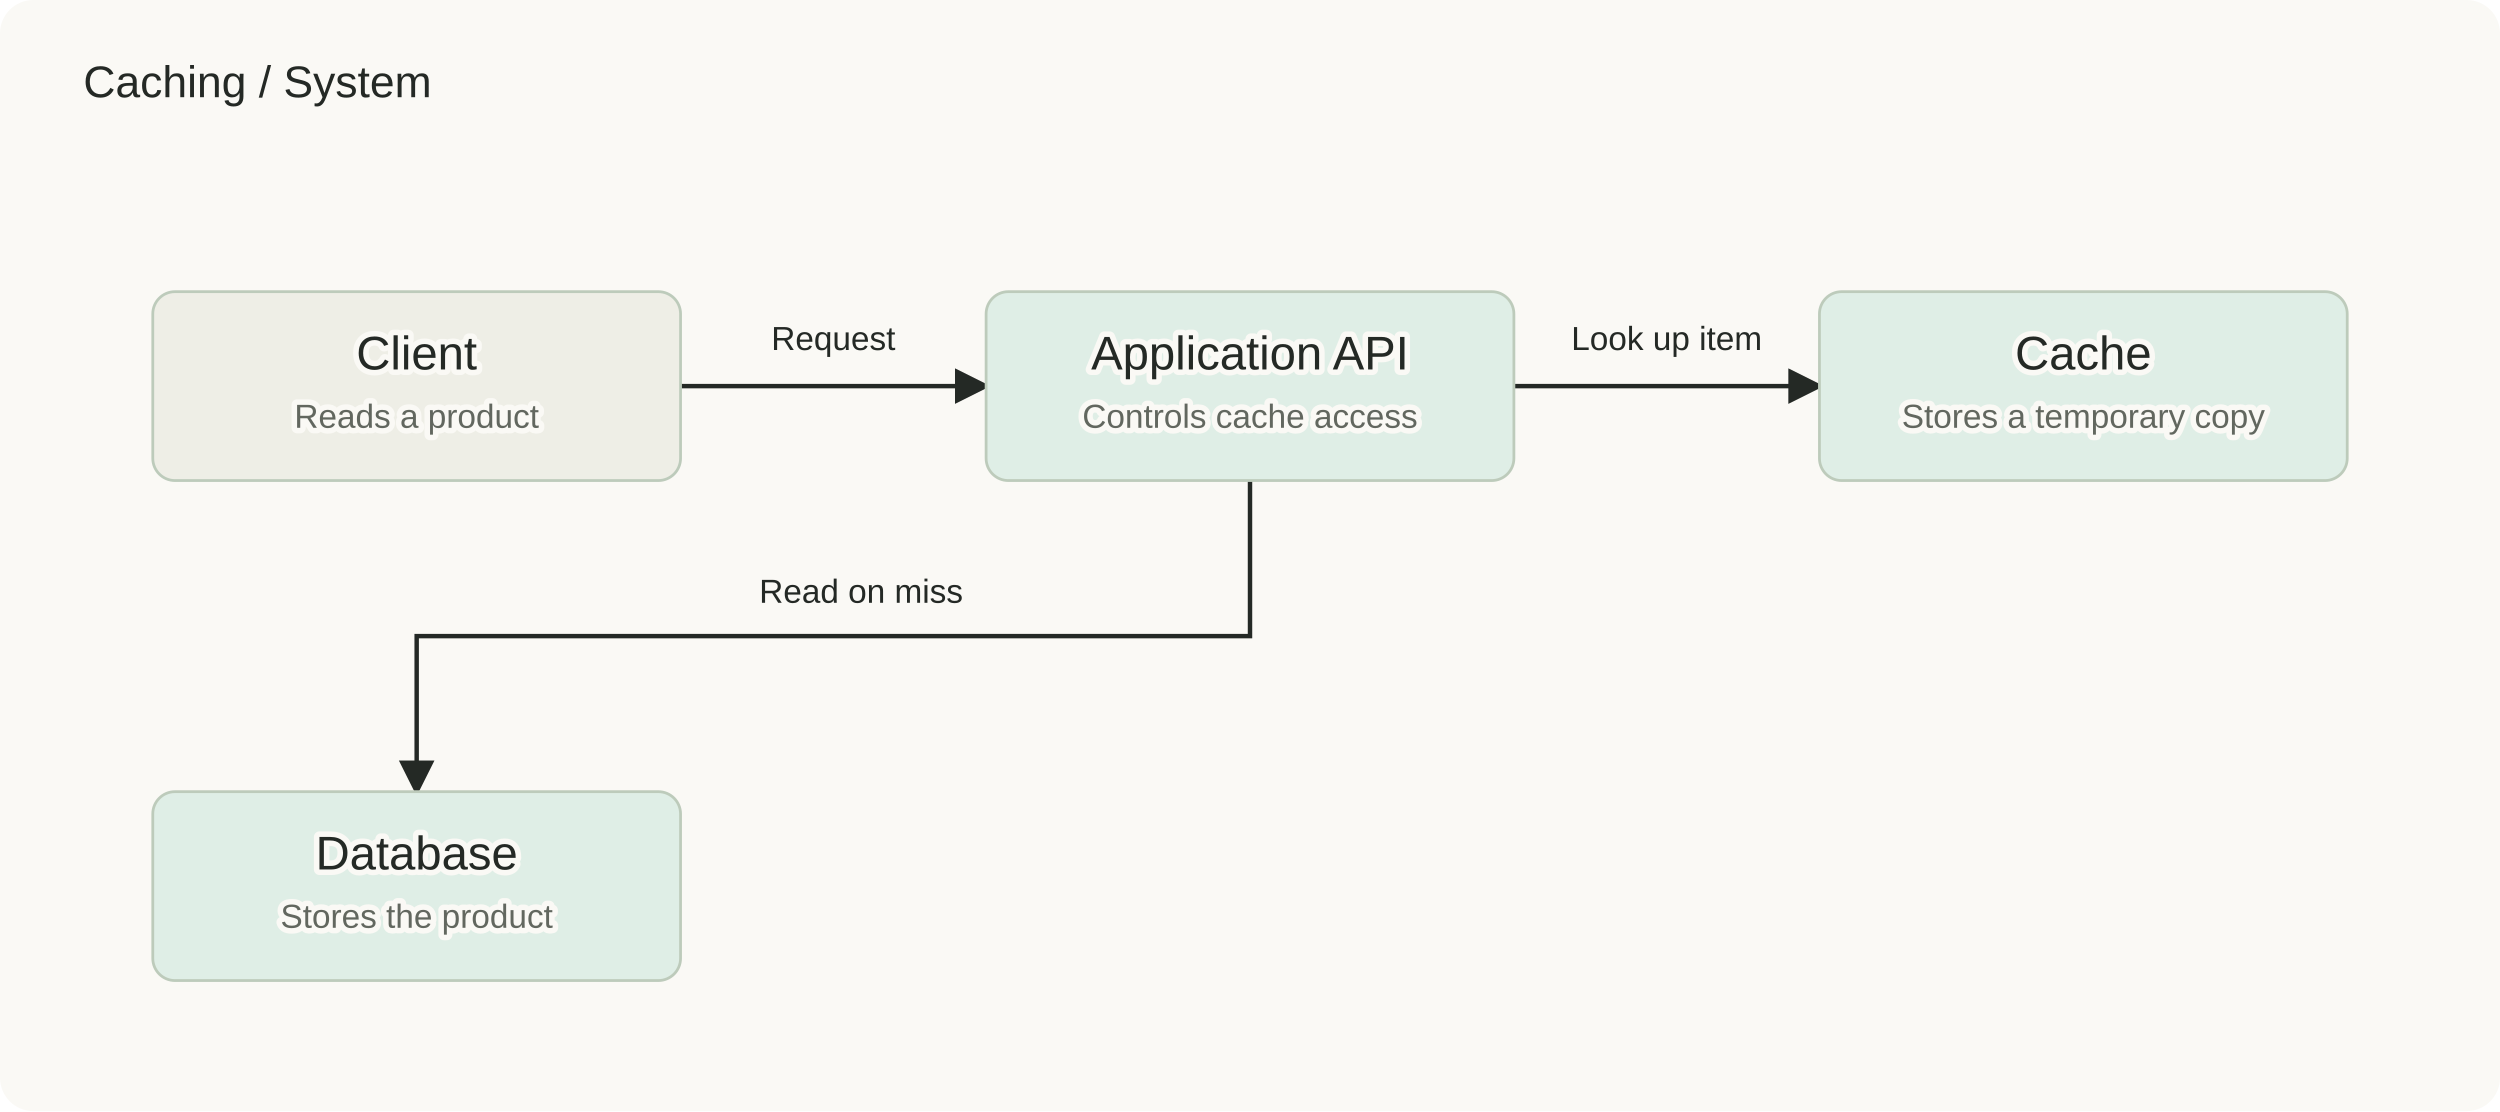
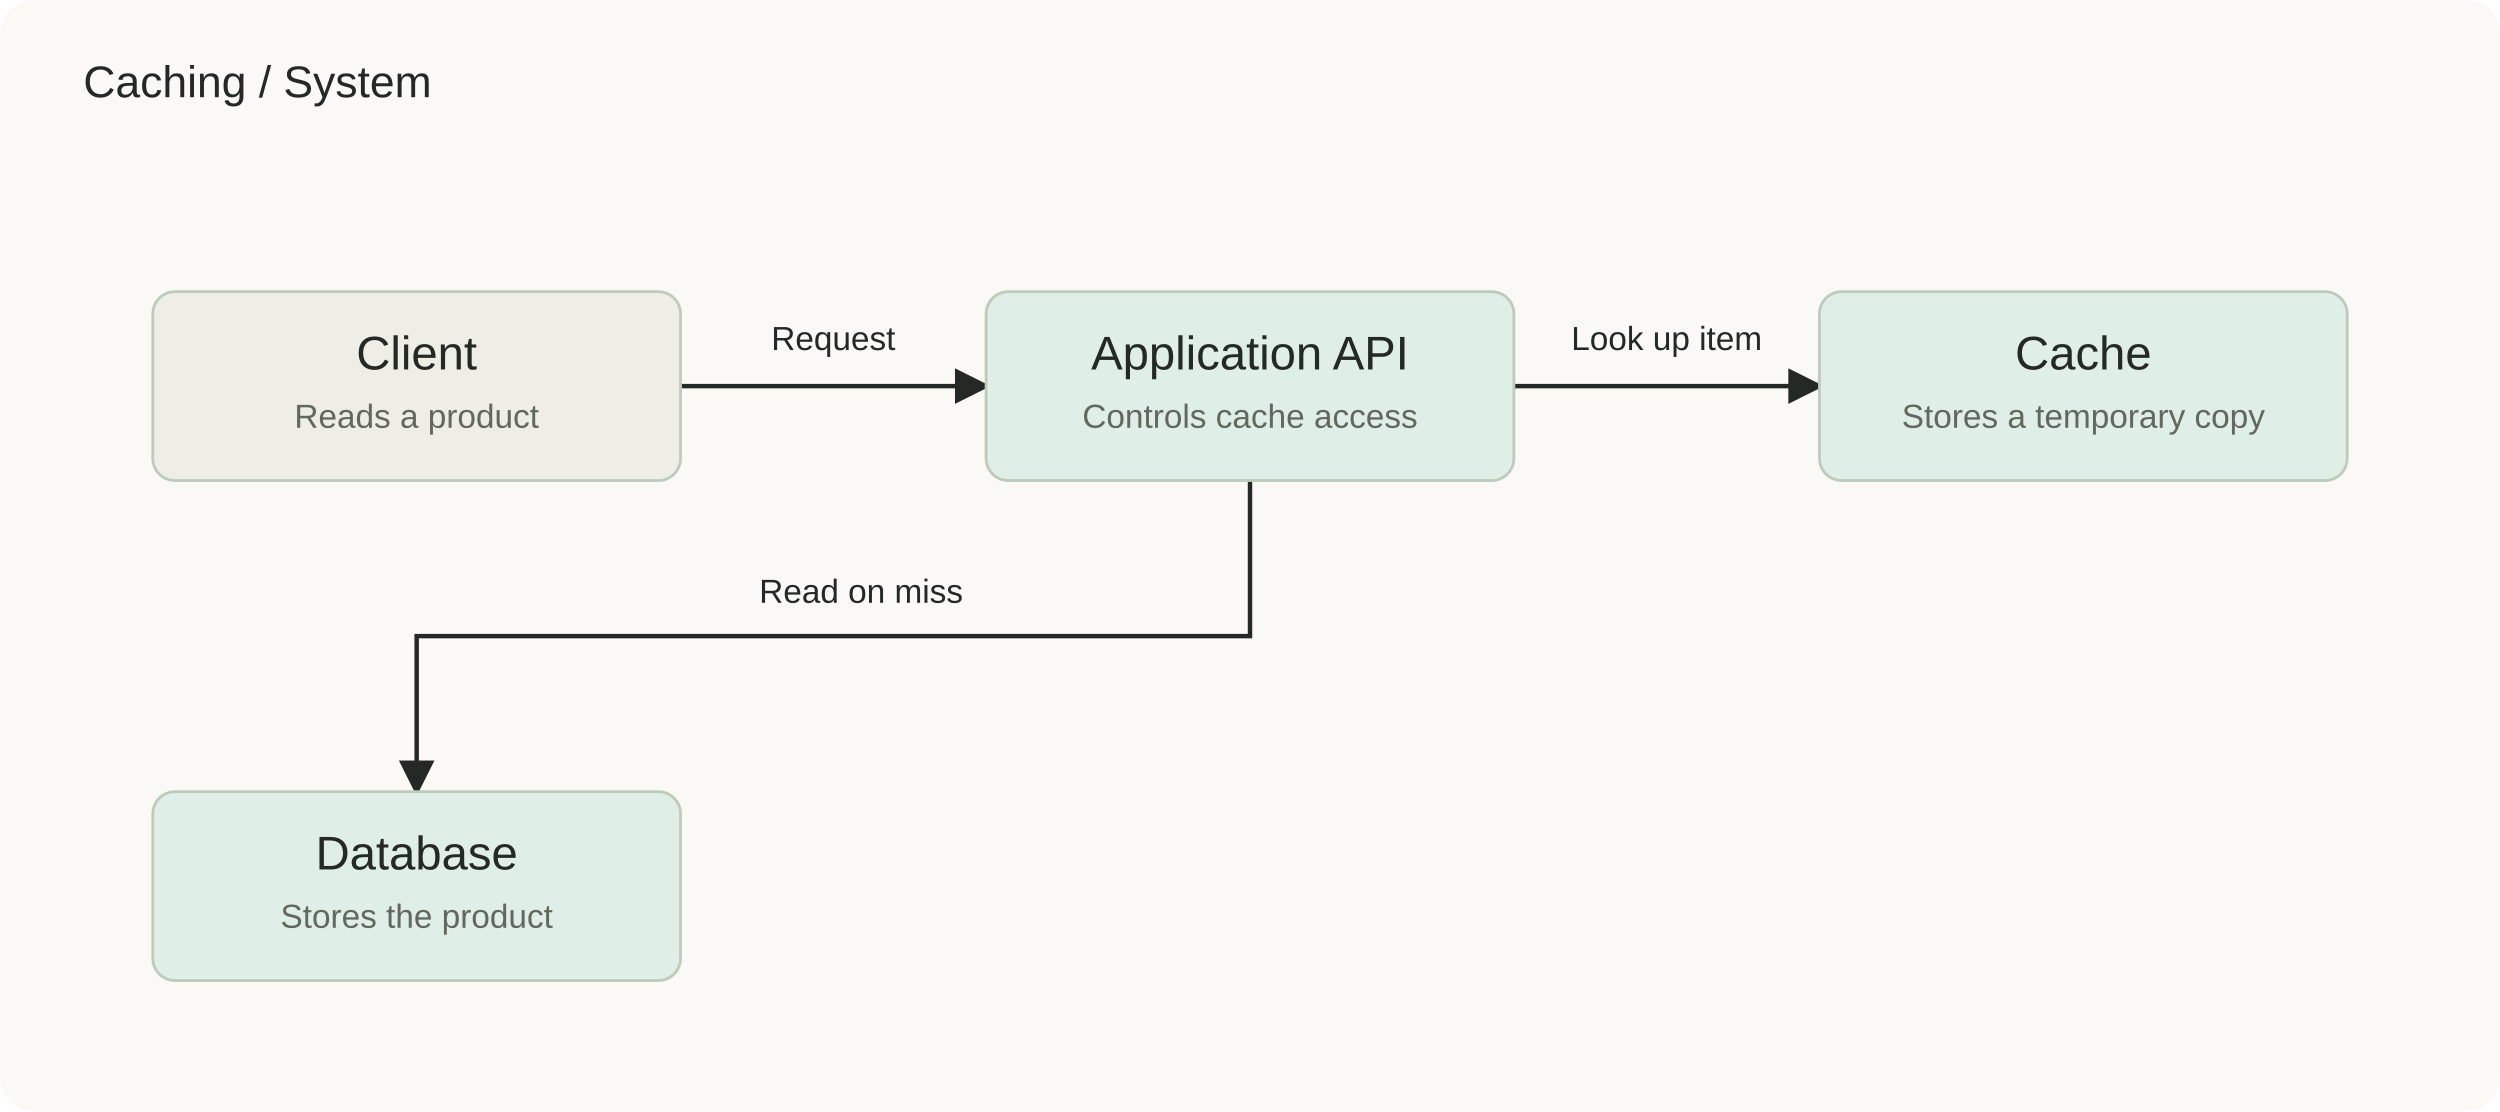
<svg xmlns="http://www.w3.org/2000/svg" width="900" height="400" viewBox="0 0 900 400" role="img" aria-labelledby="title desc">
  <defs>
    <marker id="arrow" markerWidth="8" markerHeight="8" refX="7" refY="4" orient="auto">
      <path d="M0 0L8 4L0 8Z" fill="#242925" />
    </marker>
  </defs>
  <rect width="900" height="400" rx="12" fill="#faf9f5" />
-   <text x="30" y="35" fill="#242925" font-family="Arial, sans-serif" font-size="16" text-anchor="start" paint-order="stroke" stroke="#faf9f5" stroke-width="4" stroke-linejoin="round">Caching / System</text>
+   <text x="30" y="35" fill="#242925" font-family="Arial, sans-serif" font-size="16" text-anchor="start" paint-order="stroke" stroke="#faf9f5" stroke-width="0" stroke-linejoin="round">Caching / System</text>
  <path d="M245 139H355" fill="none" stroke="#242925" stroke-width="1.6" marker-end="url(#arrow)" />
  <text x="300.0" y="126" fill="#242925" font-family="Arial, sans-serif" font-size="12" text-anchor="middle" paint-order="stroke" stroke="#faf9f5" stroke-width="4" stroke-linejoin="round">Request</text>
  <path d="M545 139H655" fill="none" stroke="#242925" stroke-width="1.6" marker-end="url(#arrow)" />
  <text x="600.0" y="126" fill="#242925" font-family="Arial, sans-serif" font-size="12" text-anchor="middle" paint-order="stroke" stroke="#faf9f5" stroke-width="4" stroke-linejoin="round">Look up item</text>
  <path d="M450 173V229.0H150V285" fill="none" stroke="#242925" stroke-width="1.6" marker-end="url(#arrow)" />
  <text x="310.0" y="217.0" fill="#242925" font-family="Arial, sans-serif" font-size="12" text-anchor="middle" paint-order="stroke" stroke="#faf9f5" stroke-width="4" stroke-linejoin="round">Read on miss</text>
  <rect x="55" y="105" width="190" height="68" rx="8" fill="#eeeee6" stroke="#bdcbbb" />
-   <text x="150" y="133" fill="#242925" font-family="Arial, sans-serif" font-size="17" text-anchor="middle" paint-order="stroke" stroke="#faf9f5" stroke-width="4" stroke-linejoin="round">Client</text>
-   <text x="150" y="154" fill="#62675f" font-family="Arial, sans-serif" font-size="12" text-anchor="middle" paint-order="stroke" stroke="#faf9f5" stroke-width="4" stroke-linejoin="round">Reads a product</text>
+   <text x="150" y="133" fill="#242925" font-family="Arial, sans-serif" font-size="17" text-anchor="middle" paint-order="stroke" stroke="#faf9f5" stroke-width="0" stroke-linejoin="round">Client</text>
+   <text x="150" y="154" fill="#62675f" font-family="Arial, sans-serif" font-size="12" text-anchor="middle" paint-order="stroke" stroke="#faf9f5" stroke-width="0" stroke-linejoin="round">Reads a product</text>
  <rect x="355" y="105" width="190" height="68" rx="8" fill="#dfeee6" stroke="#bdcbbb" />
-   <text x="450" y="133" fill="#242925" font-family="Arial, sans-serif" font-size="17" text-anchor="middle" paint-order="stroke" stroke="#faf9f5" stroke-width="4" stroke-linejoin="round">Application API</text>
-   <text x="450" y="154" fill="#62675f" font-family="Arial, sans-serif" font-size="12" text-anchor="middle" paint-order="stroke" stroke="#faf9f5" stroke-width="4" stroke-linejoin="round">Controls cache access</text>
+   <text x="450" y="133" fill="#242925" font-family="Arial, sans-serif" font-size="17" text-anchor="middle" paint-order="stroke" stroke="#faf9f5" stroke-width="0" stroke-linejoin="round">Application API</text>
+   <text x="450" y="154" fill="#62675f" font-family="Arial, sans-serif" font-size="12" text-anchor="middle" paint-order="stroke" stroke="#faf9f5" stroke-width="0" stroke-linejoin="round">Controls cache access</text>
  <rect x="655" y="105" width="190" height="68" rx="8" fill="#dfeee6" stroke="#bdcbbb" />
-   <text x="750" y="133" fill="#242925" font-family="Arial, sans-serif" font-size="17" text-anchor="middle" paint-order="stroke" stroke="#faf9f5" stroke-width="4" stroke-linejoin="round">Cache</text>
-   <text x="750" y="154" fill="#62675f" font-family="Arial, sans-serif" font-size="12" text-anchor="middle" paint-order="stroke" stroke="#faf9f5" stroke-width="4" stroke-linejoin="round">Stores a temporary copy</text>
+   <text x="750" y="133" fill="#242925" font-family="Arial, sans-serif" font-size="17" text-anchor="middle" paint-order="stroke" stroke="#faf9f5" stroke-width="0" stroke-linejoin="round">Cache</text>
+   <text x="750" y="154" fill="#62675f" font-family="Arial, sans-serif" font-size="12" text-anchor="middle" paint-order="stroke" stroke="#faf9f5" stroke-width="0" stroke-linejoin="round">Stores a temporary copy</text>
  <rect x="55" y="285" width="190" height="68" rx="8" fill="#dfeee6" stroke="#bdcbbb" />
-   <text x="150" y="313" fill="#242925" font-family="Arial, sans-serif" font-size="17" text-anchor="middle" paint-order="stroke" stroke="#faf9f5" stroke-width="4" stroke-linejoin="round">Database</text>
-   <text x="150" y="334" fill="#62675f" font-family="Arial, sans-serif" font-size="12" text-anchor="middle" paint-order="stroke" stroke="#faf9f5" stroke-width="4" stroke-linejoin="round">Stores the product</text>
+   <text x="150" y="313" fill="#242925" font-family="Arial, sans-serif" font-size="17" text-anchor="middle" paint-order="stroke" stroke="#faf9f5" stroke-width="0" stroke-linejoin="round">Database</text>
+   <text x="150" y="334" fill="#62675f" font-family="Arial, sans-serif" font-size="12" text-anchor="middle" paint-order="stroke" stroke="#faf9f5" stroke-width="0" stroke-linejoin="round">Stores the product</text>
</svg>
